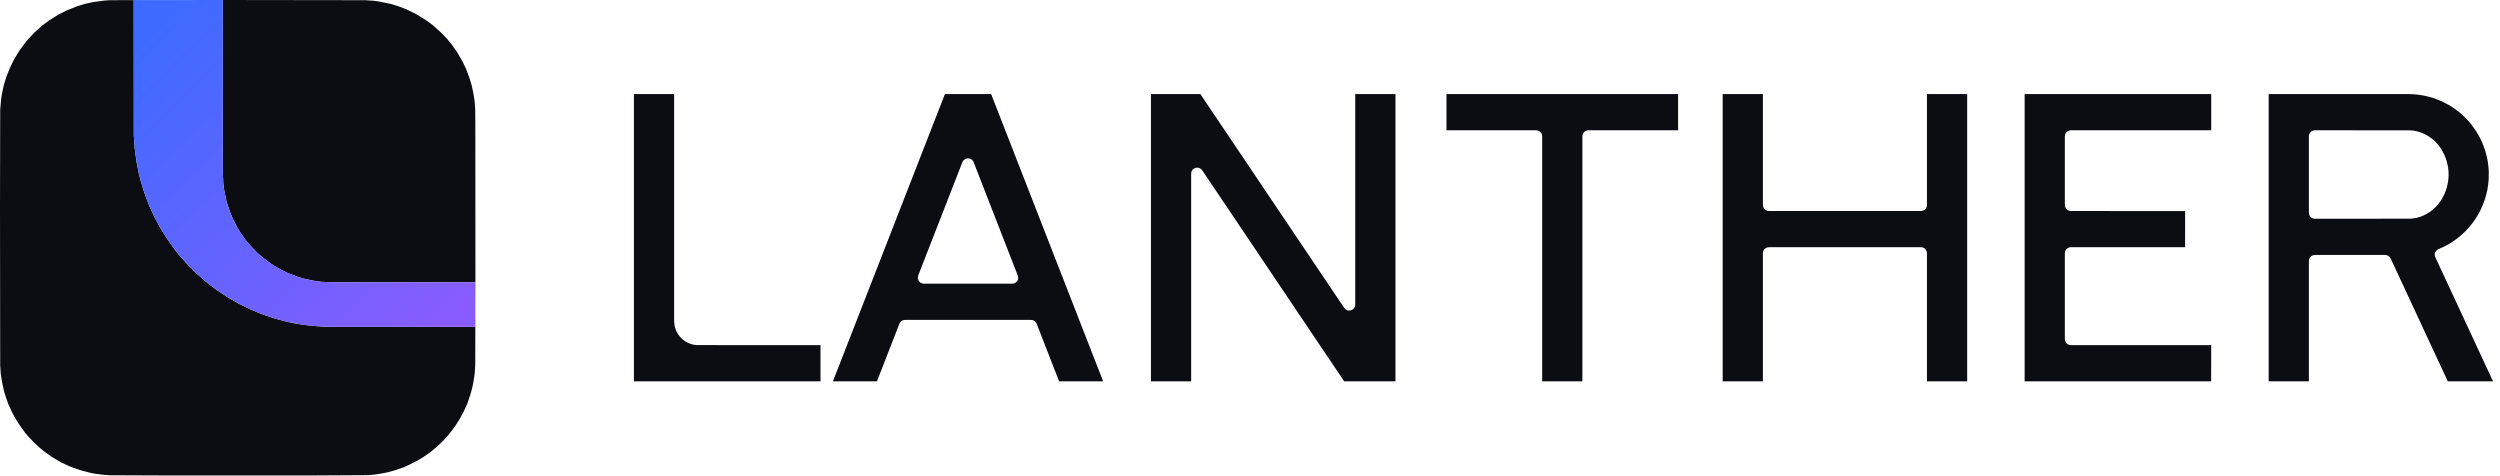
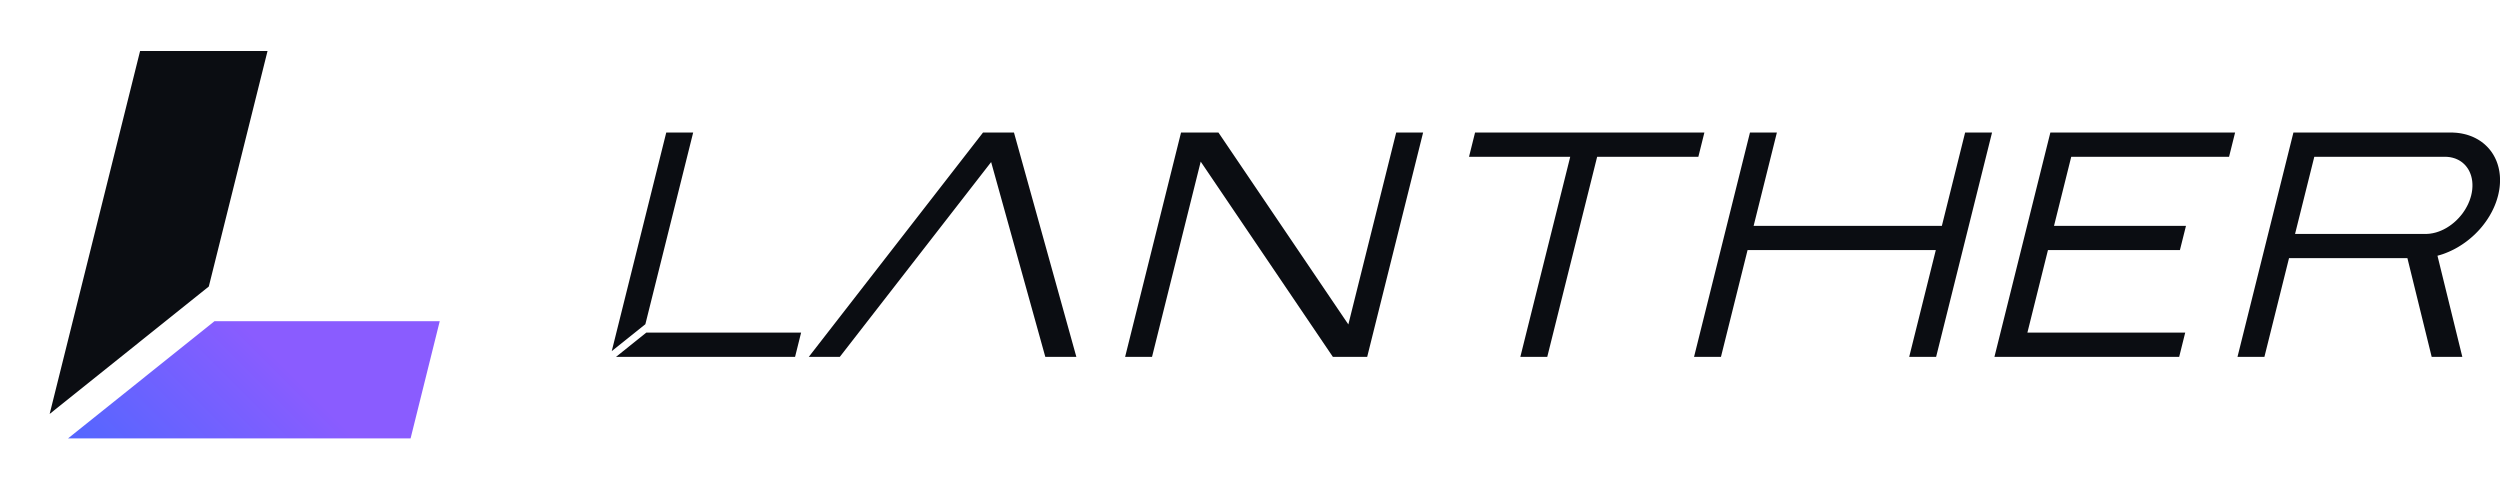
- <svg xmlns="http://www.w3.org/2000/svg" viewBox="0 0 252.4 48" role="img" aria-label="Lanther">
+ <svg xmlns="http://www.w3.org/2000/svg" viewBox="0 0 245.2 48" role="img" aria-label="Lanther">
  <defs>
-     <linearGradient id="g" x1="18" y1="0" x2="48" y2="31" gradientUnits="userSpaceOnUse">
+     <linearGradient id="g" x1="0" y1="48" x2="20" y2="28" gradientUnits="userSpaceOnUse">
      <stop stop-color="#3D6BFF" />
      <stop offset="1" stop-color="#8A5CFF" />
    </linearGradient>
  </defs>
-   <path d="M22.50 0L22.50 17.50L22.55 18.58L22.65 19.29L22.87 20.35L23.21 21.37L23.48 22.04L23.97 23L24.35 23.61L24.77 24.20L25.23 24.75L25.98 25.53L26.52 26L27.39 26.65L28 27.03L28.96 27.52L29.96 27.92L30.65 28.13L31.71 28.35L32.42 28.45L33.50 28.50L48 28.50L47.99 12.85L47.98 11.08L47.92 10.23L47.79 9.40L47.61 8.57L47.36 7.76L47.06 6.97L46.70 6.21L46.13 5.24L45.64 4.54L45.11 3.89L44.52 3.28L43.68 2.53L43 2.03L42.04 1.44L41.03 0.94L40.24 0.64L39.43 0.39L38.32 0.16L37.77 0.08L36.92 0.02ZM13.50 0.01L11.08 0.02L10.51 0.06L9.40 0.21L8.57 0.39L7.76 0.64L6.72 1.06L5.96 1.44L5 2.03L4.32 2.53L3.48 3.28L2.71 4.10L2.03 5L1.44 5.96L1.06 6.72L0.64 7.76L0.39 8.57L0.21 9.40L0.12 9.95L0.02 11.08L0 20.88L0.02 36.92L0.08 37.77L0.21 38.60L0.39 39.43L0.55 39.97L0.83 40.77L1.18 41.54L1.44 42.04L1.87 42.76L2.53 43.68L2.89 44.11L3.48 44.72L4.10 45.29L4.54 45.64L5.24 46.13L5.72 46.42L6.21 46.70L6.97 47.06L8.03 47.45L9.12 47.74L9.68 47.84L10.51 47.94L11.08 47.98L16.12 48L31.88 48L37.20 47.97L37.77 47.92L38.60 47.79L39.15 47.68L39.97 47.45L40.77 47.17L41.28 46.94L42.04 46.56L42.76 46.13L43.46 45.64L44.11 45.11L44.72 44.52L45.29 43.90L45.97 43L46.42 42.28L46.82 41.54L47.17 40.77L47.45 39.97L47.68 39.15L47.79 38.60L47.92 37.77L47.98 36.92L47.99 33L32.85 32.99L31.54 32.90L30.24 32.73L29.60 32.62L28.96 32.48L27.69 32.14L26.45 31.72L25.25 31.22L24.07 30.64L22.94 29.98L21.85 29.26L20.81 28.46L19.83 27.60L18.90 26.67L18.04 25.69L17.63 25.18L16.87 24.11L16.18 23L15.56 21.85L15.02 20.65L14.56 19.43L14.18 18.18L14.02 17.54L13.77 16.26L13.60 14.96L13.51 13.65Z" fill="#0B0D12" />
-   <path d="M22.50 0L13.50 0.01L13.51 13.65L13.60 14.96L13.77 16.26L14.02 17.54L14.36 18.81L14.78 20.05L15.28 21.25L15.86 22.43L16.52 23.56L17.24 24.65L18.04 25.69L18.90 26.67L19.36 27.14L20.31 28.04L21.32 28.87L22.39 29.63L22.94 29.98L24.07 30.64L25.25 31.22L25.85 31.48L27.07 31.94L27.69 32.14L28.96 32.48L30.24 32.73L30.89 32.83L31.54 32.90L32.85 32.99L47.99 33L48 28.50L33.50 28.50L32.42 28.45L31.71 28.35L30.65 28.13L29.96 27.92L28.96 27.52L28 27.03L27.09 26.44L26.25 25.77L25.47 25.02L25 24.48L24.56 23.91L23.97 23L23.63 22.37L23.34 21.71L23.08 21.04L22.87 20.35L22.65 19.29L22.55 18.58L22.50 17.50Z" fill="url(#g)" />
-   <path transform="translate(64.0 9.5) scale(0.29)" d="M0 0L0 100L0.14 100L64.96 100L64.96 87.40L21.85 87.38L20.76 87.24L19.70 86.95L18.68 86.53L17.73 85.98L16.86 85.32L16.08 84.54L15.42 83.67L14.87 82.72L14.45 81.70L14.16 80.64L14 79L14 0ZM84.61 100L92.43 79.94L92.62 79.56L92.88 79.24L93.20 78.97L93.57 78.77L93.97 78.64L94.39 78.60L138.25 78.60L138.81 78.67L139.44 78.97L139.85 79.34L140.16 79.81L148.03 100L163.36 100L124.37 0L108.27 0L69.28 100ZM133.77 63.53L133.76 64.34L133.58 64.85L133.36 65.19L132.74 65.72L132.37 65.89L131.84 66L100.80 66L100.27 65.89L99.78 65.65L99.28 65.19L99.01 64.73L98.84 63.94L98.98 63.14L114.36 23.68L114.80 23L115.46 22.53L116.25 22.35L117.05 22.48L117.74 22.90L118.22 23.56ZM180 100L194 100L194 27.70L194.04 27.29L194.16 26.89L194.35 26.53L194.61 26.21L194.93 25.95L195.29 25.76L195.69 25.64L196.10 25.60L196.64 25.67L197.15 25.87L197.48 26.11L197.84 26.52L247.27 100L265.12 100L265.12 0L251.12 0L251.12 73.26L251.08 73.66L250.96 74.06L250.77 74.42L250.51 74.74L250.19 75L249.83 75.19L249.43 75.31L249.02 75.36L248.61 75.32L248.10 75.14L247.64 74.84L247.28 74.43L197.21 0L180 0ZM282.88 12.60L314.10 12.60L314.64 12.67L315.15 12.88L315.58 13.22L315.92 13.65L316.13 14.16L316.20 14.70L316.20 100L330.20 100L330.20 14.70L330.31 14.02L330.63 13.42L331.02 13.03L331.62 12.71L332.16 12.60L363.52 12.60L363.52 0L282.88 0ZM379.04 100L393.04 100L393.04 55.26L393.11 54.86L393.26 54.47L393.47 54.12L393.76 53.82L394.09 53.58L394.46 53.41L395.14 53.30L448.06 53.30L448.60 53.37L449.23 53.65L449.64 54.02L449.88 54.35L450.09 54.86L450.16 55.40L450.16 100L464.16 100L464.16 0L450.16 0L450.16 38.74L450.09 39.14L449.94 39.53L449.73 39.88L449.44 40.18L448.86 40.54L448.47 40.66L448.06 40.70L395.14 40.70L394.60 40.63L394.09 40.42L393.66 40.08L393.32 39.65L393.11 39.14L393.04 38.60L393.04 0L379.04 0ZM549.09 100L549.12 87.40L500.26 87.40L499.72 87.33L499.21 87.12L498.78 86.78L498.44 86.35L498.23 85.84L498.16 85.30L498.16 55.40L498.27 54.72L498.44 54.35L498.68 54.02L498.98 53.73L499.33 53.52L499.72 53.37L500.26 53.30L540.02 53.30L540.03 40.73L500.26 40.70L499.72 40.63L499.09 40.35L498.78 40.08L498.44 39.65L498.23 39.14L498.16 38.74L498.16 14.70L498.27 14.02L498.44 13.65L498.68 13.32L498.98 13.03L499.33 12.82L499.72 12.67L500.12 12.60L549.12 12.60L549.12 0L484.16 0L484.16 100ZM569.12 100L583.12 100L583.12 58.10L583.23 57.42L583.40 57.05L583.64 56.72L583.94 56.43L584.29 56.22L584.81 56.04L585.22 56L609.68 56L610.23 56.07L610.75 56.29L611.19 56.64L611.58 57.21L631.48 100L647.23 100L627.14 56.79L626.97 56.27L626.95 55.72L627.06 55.19L627.32 54.70L627.68 54.30L628.14 54.01L630.13 53.12L631.74 52.26L633.30 51.29L634.79 50.22L636.23 49.04L637.57 47.79L638.82 46.45L639.98 45.03L641.05 43.54L642.02 41.98L642.88 40.37L643.63 38.70L644.28 36.98L644.81 35.23L645.23 33.45L645.52 31.64L645.70 29.81L645.75 27.10L645.63 25.27L645.39 23.46L645.02 21.63L644.55 19.86L643.96 18.12L643.26 16.43L642.45 14.79L641.53 13.20L639.98 10.97L638.82 9.55L637.57 8.21L636.23 6.96L634.82 5.80L633.33 4.73L631.77 3.76L630.16 2.90L628.49 2.14L626.78 1.49L625.02 0.96L623.24 0.54L621.43 0.24L619.61 0.06L617.75 0L569.12 0ZM618.26 12.61L619.55 12.73L620.53 12.90L621.79 13.25L622.66 13.57L624.39 14.44L625.51 15.17L626.31 15.81L627.31 16.74L628 17.50L628.85 18.60L629.38 19.42L630.33 21.22L630.85 22.55L631.15 23.50L631.58 25.52L631.73 26.96L631.76 27.97L631.73 29.04L631.58 30.48L631.15 32.50L630.85 33.45L630.33 34.78L629.38 36.58L628.85 37.40L628 38.50L627.31 39.26L626.31 40.19L625.51 40.83L624.39 41.56L622.66 42.43L621.79 42.75L620.53 43.10L618.64 43.37L585.22 43.40L584.81 43.36L584.42 43.24L584.05 43.05L583.64 42.68L583.40 42.35L583.23 41.98L583.12 41.30L583.12 14.70L583.19 14.16L583.34 13.77L583.55 13.42L583.84 13.12L584.17 12.88L584.54 12.71L585.22 12.60Z" fill="#0B0D12" />
+   <path d="M26.24 5L13.74 5L4.87 40.60L20.48 28.10Z" fill="#0B0D12" />
+   <path d="M40.27 43L43.13 31.50L21.04 31.50L6.67 43Z" fill="url(#g)" />
+   <path transform="translate(60.0 13.0) scale(0.22)" d="M0 97.45L14.99 85.45L36.30 0L24.30 0ZM1.91 100L81.73 100L84.42 89.20L15.40 89.20ZM169.14 13.16L193.29 100L207.13 100L179.33 0.04L179.36 0L165.48 0L165.49 0.04L87.85 100L101.68 100ZM336.79 100L361.72 0L349.72 0L328.39 85.55L270.48 0L253.80 0L228.87 100L240.87 100L262.57 12.96L321.49 100ZM384.88 0L382.19 10.80L427.31 10.80L405.07 100L417.07 100L439.31 10.80L484.43 10.80L487.12 0ZM509.07 41.60L519.44 0L507.44 0L482.51 100L494.51 100L506.37 52.40L590.29 52.40L578.43 100L590.43 100L615.36 0L603.36 0L592.99 41.60ZM616.43 100L698.79 100L701.48 89.20L631.12 89.20L640.29 52.40L699.12 52.40L701.82 41.60L642.99 41.60L650.67 10.80L721.03 10.80L723.72 0L641.36 0ZM815.37 54.51L816.31 54.21L817.24 53.87L818.17 53.50L819.10 53.11L820.02 52.69L820.93 52.25L821.83 51.78L822.73 51.28L823.61 50.76L824.48 50.21L825.34 49.64L826.19 49.05L827.02 48.44L827.84 47.80L828.64 47.14L829.43 46.46L830.19 45.76L830.94 45.05L831.67 44.31L832.38 43.56L833.07 42.79L833.74 42L834.38 41.20L835 40.38L835.60 39.56L836.17 38.72L836.72 37.86L837.25 37L837.74 36.13L838.22 35.25L838.66 34.36L839.08 33.46L839.47 32.56L839.83 31.65L840.16 30.74L840.46 29.83L840.73 28.92L840.98 28L841.19 27.08L841.37 26.17L841.53 25.26L841.65 24.35L841.74 23.44L841.80 22.54L841.83 21.64L841.83 20.75L841.80 19.87L841.74 19L841.64 18.14L841.52 17.28L841.36 16.44L841.18 15.62L840.96 14.80L840.72 14L840.44 13.21L840.14 12.44L839.80 11.69L839.44 10.95L839.05 10.24L838.63 9.54L838.19 8.86L837.71 8.20L837.21 7.56L836.69 6.95L836.14 6.36L835.56 5.79L834.96 5.24L834.34 4.72L833.69 4.22L833.02 3.75L832.33 3.31L831.62 2.89L830.89 2.50L830.14 2.13L829.37 1.79L828.59 1.49L827.79 1.21L826.97 0.95L826.13 0.73L825.29 0.54L824.43 0.37L823.55 0.24L822.67 0.13L821.77 0.06L820.87 0.01L819.96 0L749.72 0L724.79 100L736.79 100L747.76 56L800.54 56L811.36 100L825.02 100L813.94 54.92ZM819.81 11.03L820.79 11.25L821.73 11.54L822.18 11.71L823.06 12.11L823.49 12.33L823.90 12.57L824.30 12.83L824.69 13.10L825.07 13.39L825.43 13.70L825.78 14.02L826.12 14.35L826.44 14.70L826.75 15.07L827.04 15.45L827.32 15.84L827.59 16.24L828.07 17.09L828.48 17.98L828.83 18.92L828.98 19.40L829.22 20.39L829.40 21.42L829.46 21.94L829.53 23.01L829.53 24.09L829.46 25.20L829.40 25.75L829.22 26.88L828.98 28L828.66 29.12L828.28 30.25L828.06 30.80L827.59 31.91L827.04 32.99L826.44 34.06L826.12 34.58L825.43 35.61L825.07 36.11L824.30 37.08L823.48 38.02L822.62 38.91L822.18 39.34L821.26 40.16L820.30 40.93L819.31 41.65L818.30 42.30L817.78 42.61L816.74 43.17L815.67 43.67L814.60 44.10L813.52 44.46L812.98 44.61L811.89 44.87L810.81 45.05L810.28 45.12L809.21 45.19L750.45 45.20L759.03 10.80L817.27 10.80L818.30 10.84L819.32 10.95Z" fill="#0B0D12" />
</svg>
